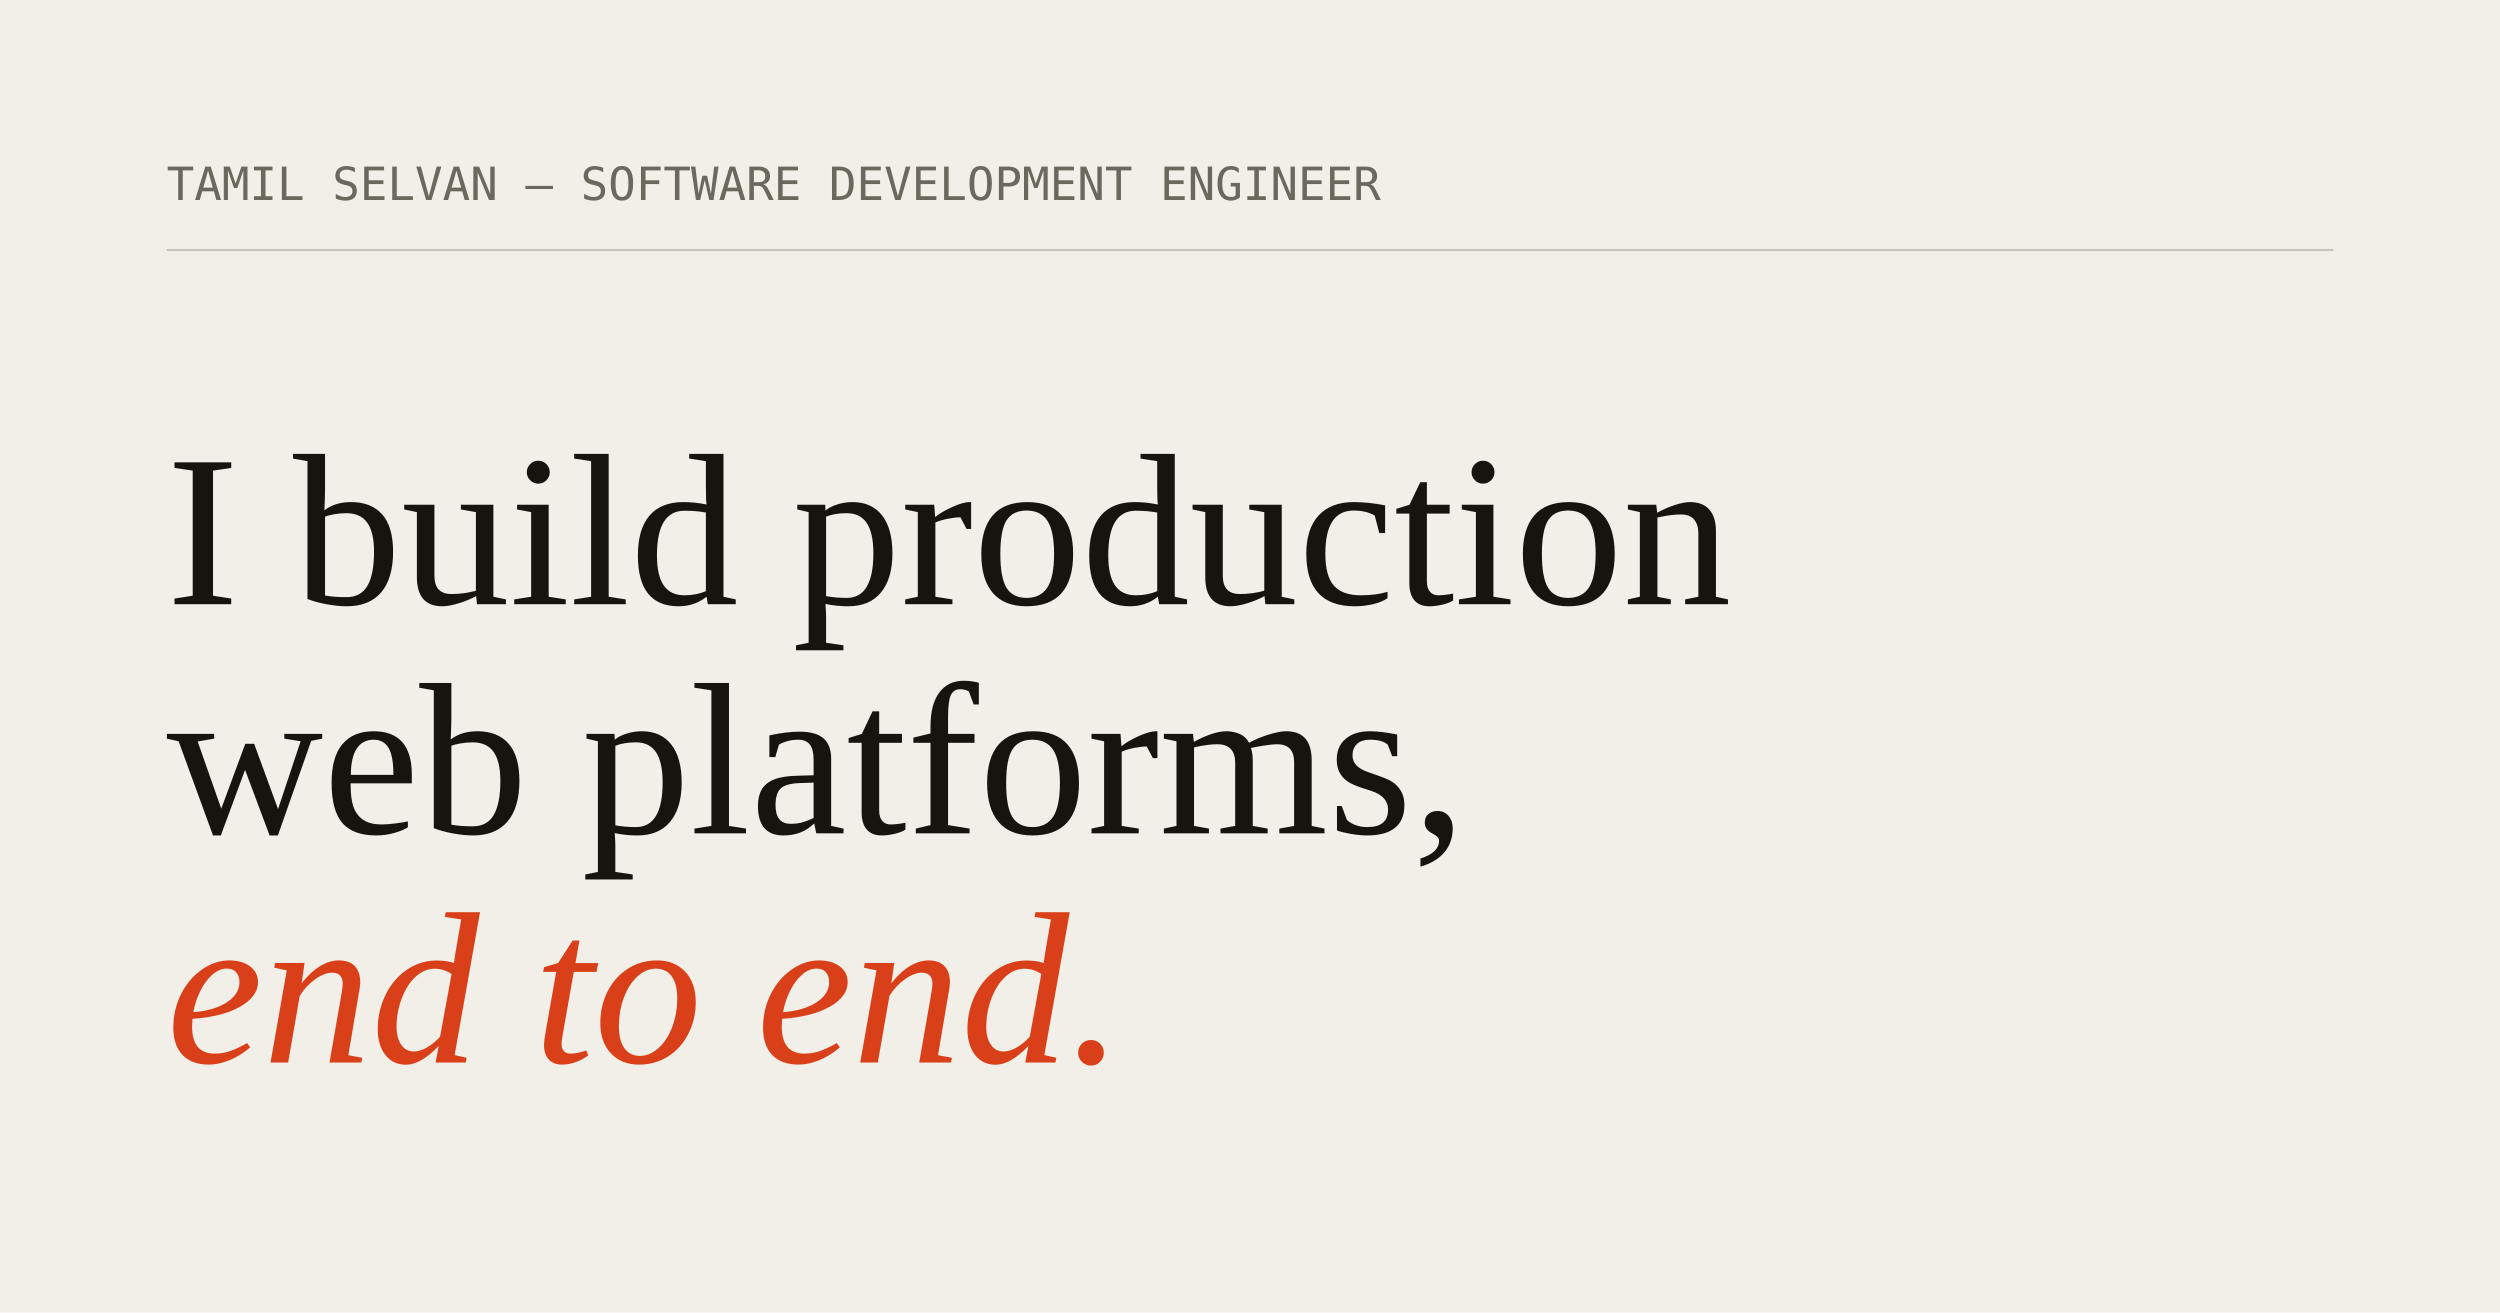
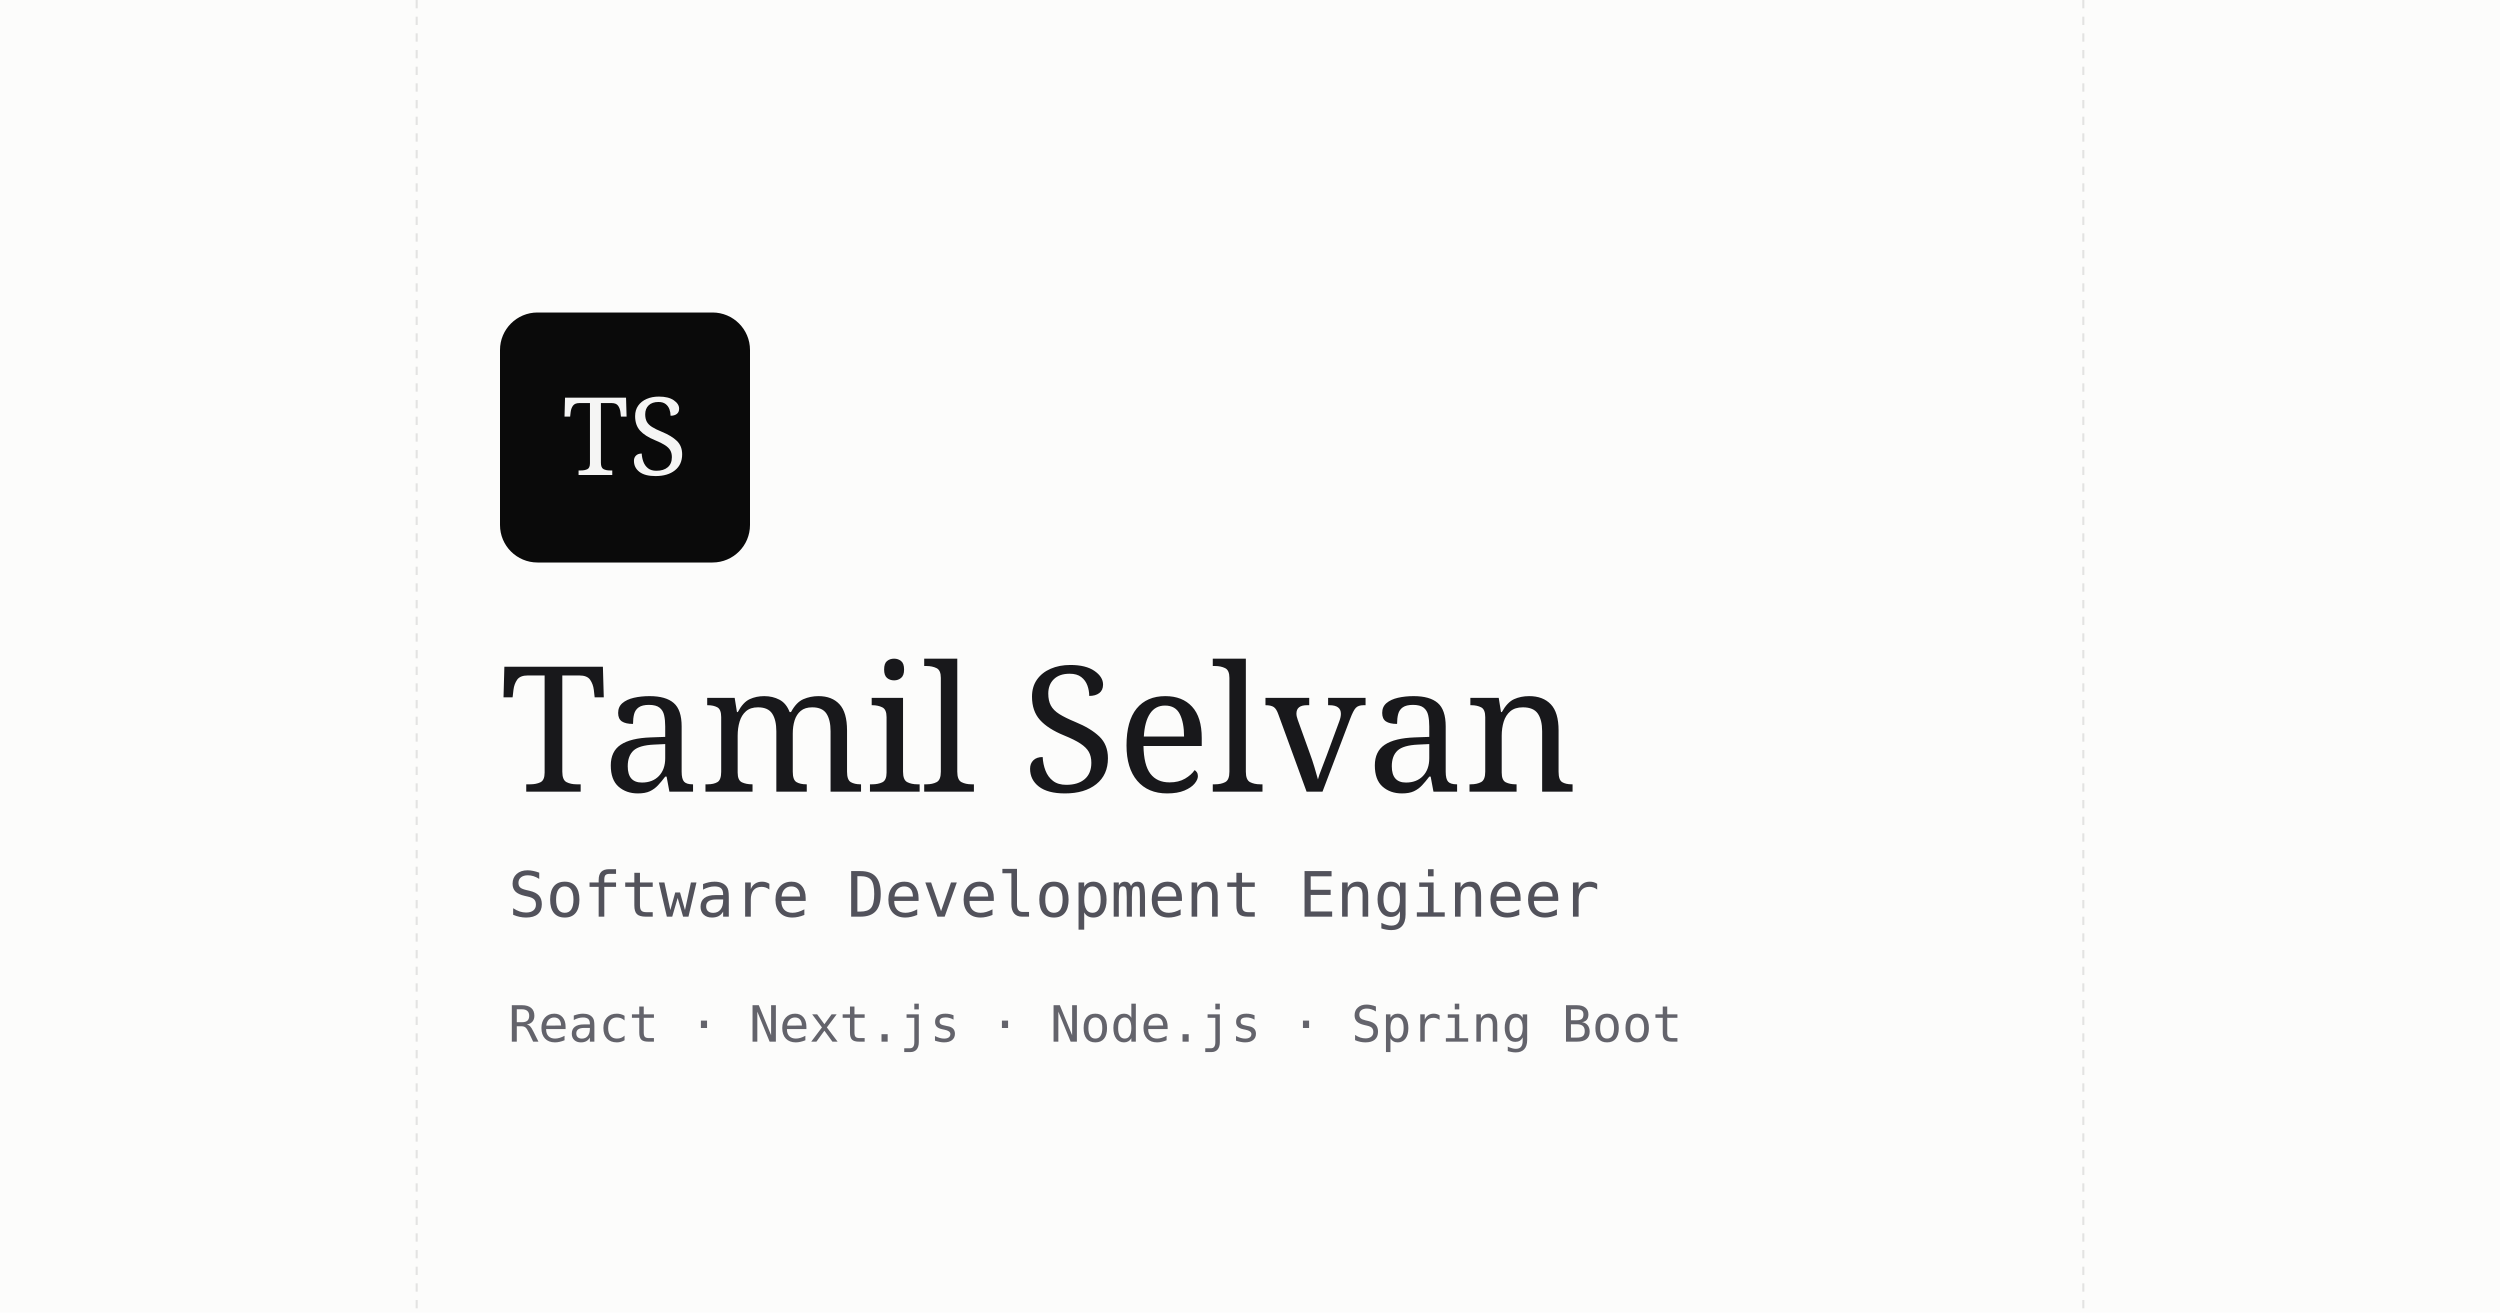
<svg xmlns="http://www.w3.org/2000/svg" viewBox="0 0 1200 630">
-   <rect width="1200" height="630" fill="#f2efe8" />
-   <line x1="80" y1="120" x2="1120" y2="120" stroke="#16140f" stroke-opacity=".2" />
-   <text x="80" y="96" font-family="monospace" font-size="22" fill="#6d685e">TAMIL SELVAN — SOFTWARE DEVELOPMENT ENGINEER</text>
-   <text x="80" y="290" font-family="Georgia, 'Times New Roman', serif" font-size="104" fill="#16140f">I build production</text>
-   <text x="80" y="400" font-family="Georgia, 'Times New Roman', serif" font-size="104" fill="#16140f">web platforms,</text>
-   <text x="80" y="510" font-family="Georgia, 'Times New Roman', serif" font-style="italic" font-size="104" fill="#d9401a">end to end.</text>
+   <rect width="1200" height="630" fill="#fcfcfb" />
+   <g stroke="#000" stroke-opacity=".1" stroke-dasharray="4 4">
+     <line x1="200" y1="0" x2="200" y2="630" />
+     <line x1="1000" y1="0" x2="1000" y2="630" />
+   </g>
+   <rect x="240" y="150" width="120" height="120" rx="18" fill="#0a0a0a" />
+   <text x="300" y="228" text-anchor="middle" font-family="Georgia, serif" font-size="52" fill="#f5f5f4">TS</text>
+   <text x="240" y="380" font-family="Georgia, serif" font-size="84" fill="#18181b">Tamil Selvan</text>
+   <text x="244" y="440" font-family="monospace" font-size="30" fill="#52525b">Software Development Engineer</text>
+   <text x="244" y="500" font-family="monospace" font-size="24" fill="#63636b">React · Next.js · Node.js · Spring Boot</text>
</svg>
